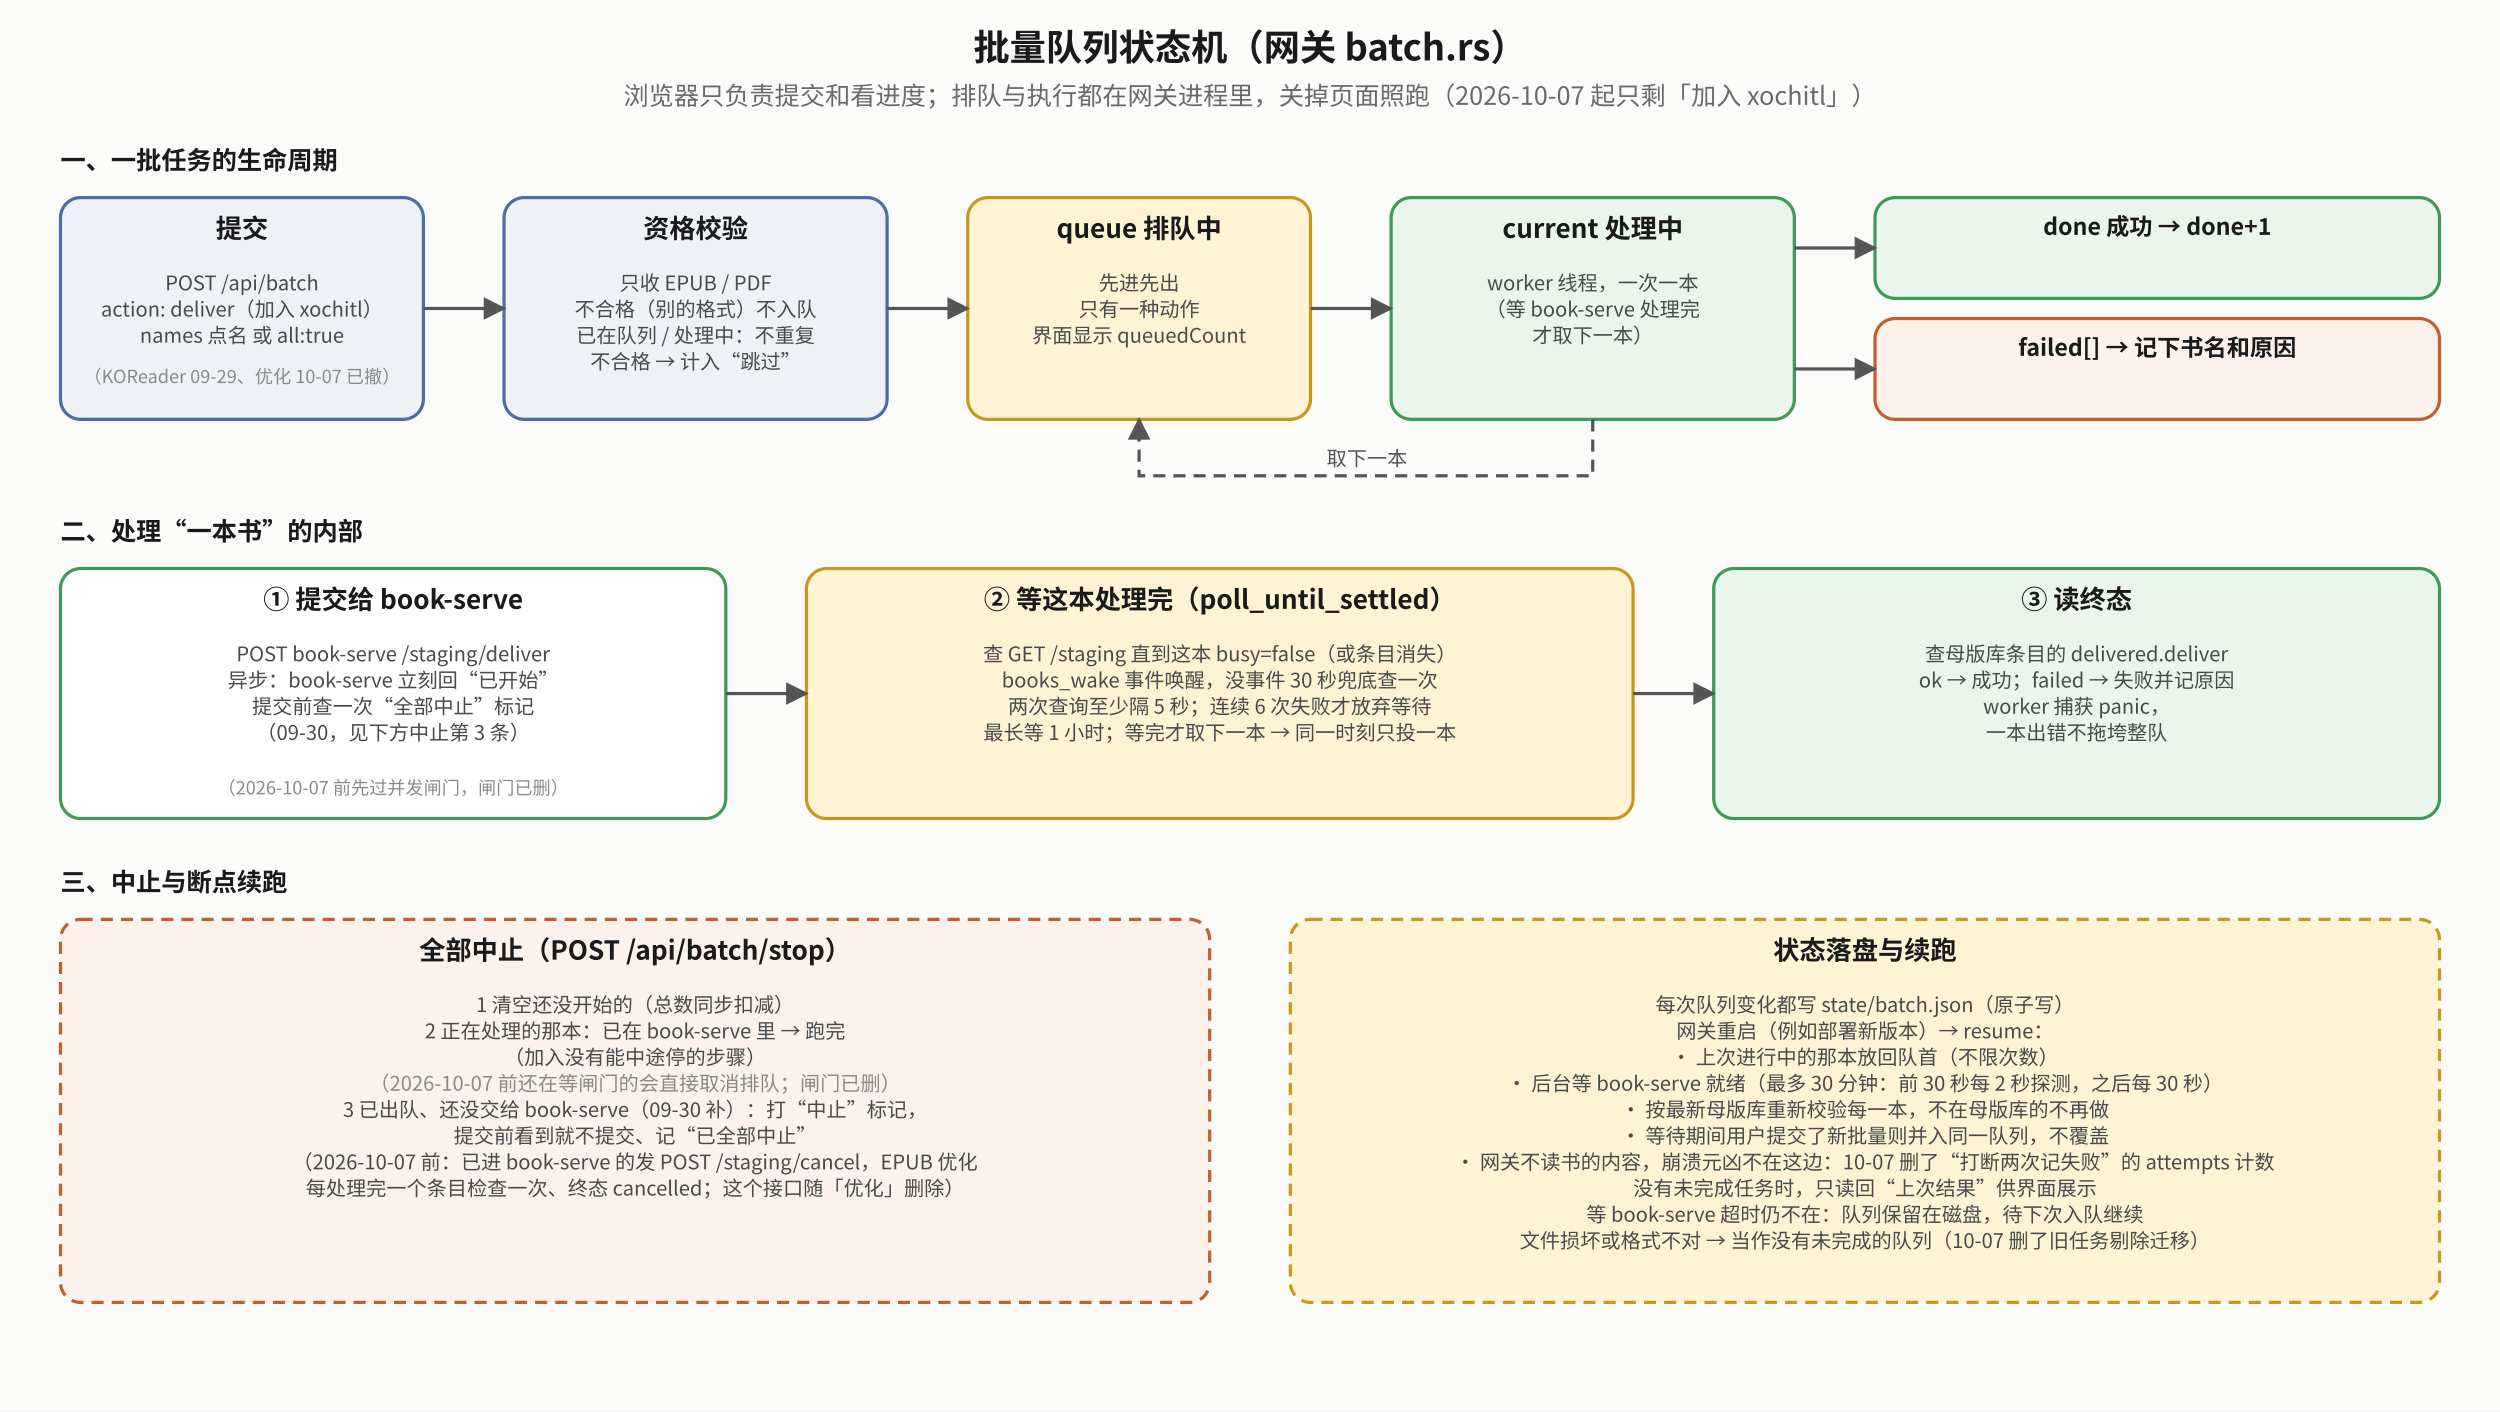
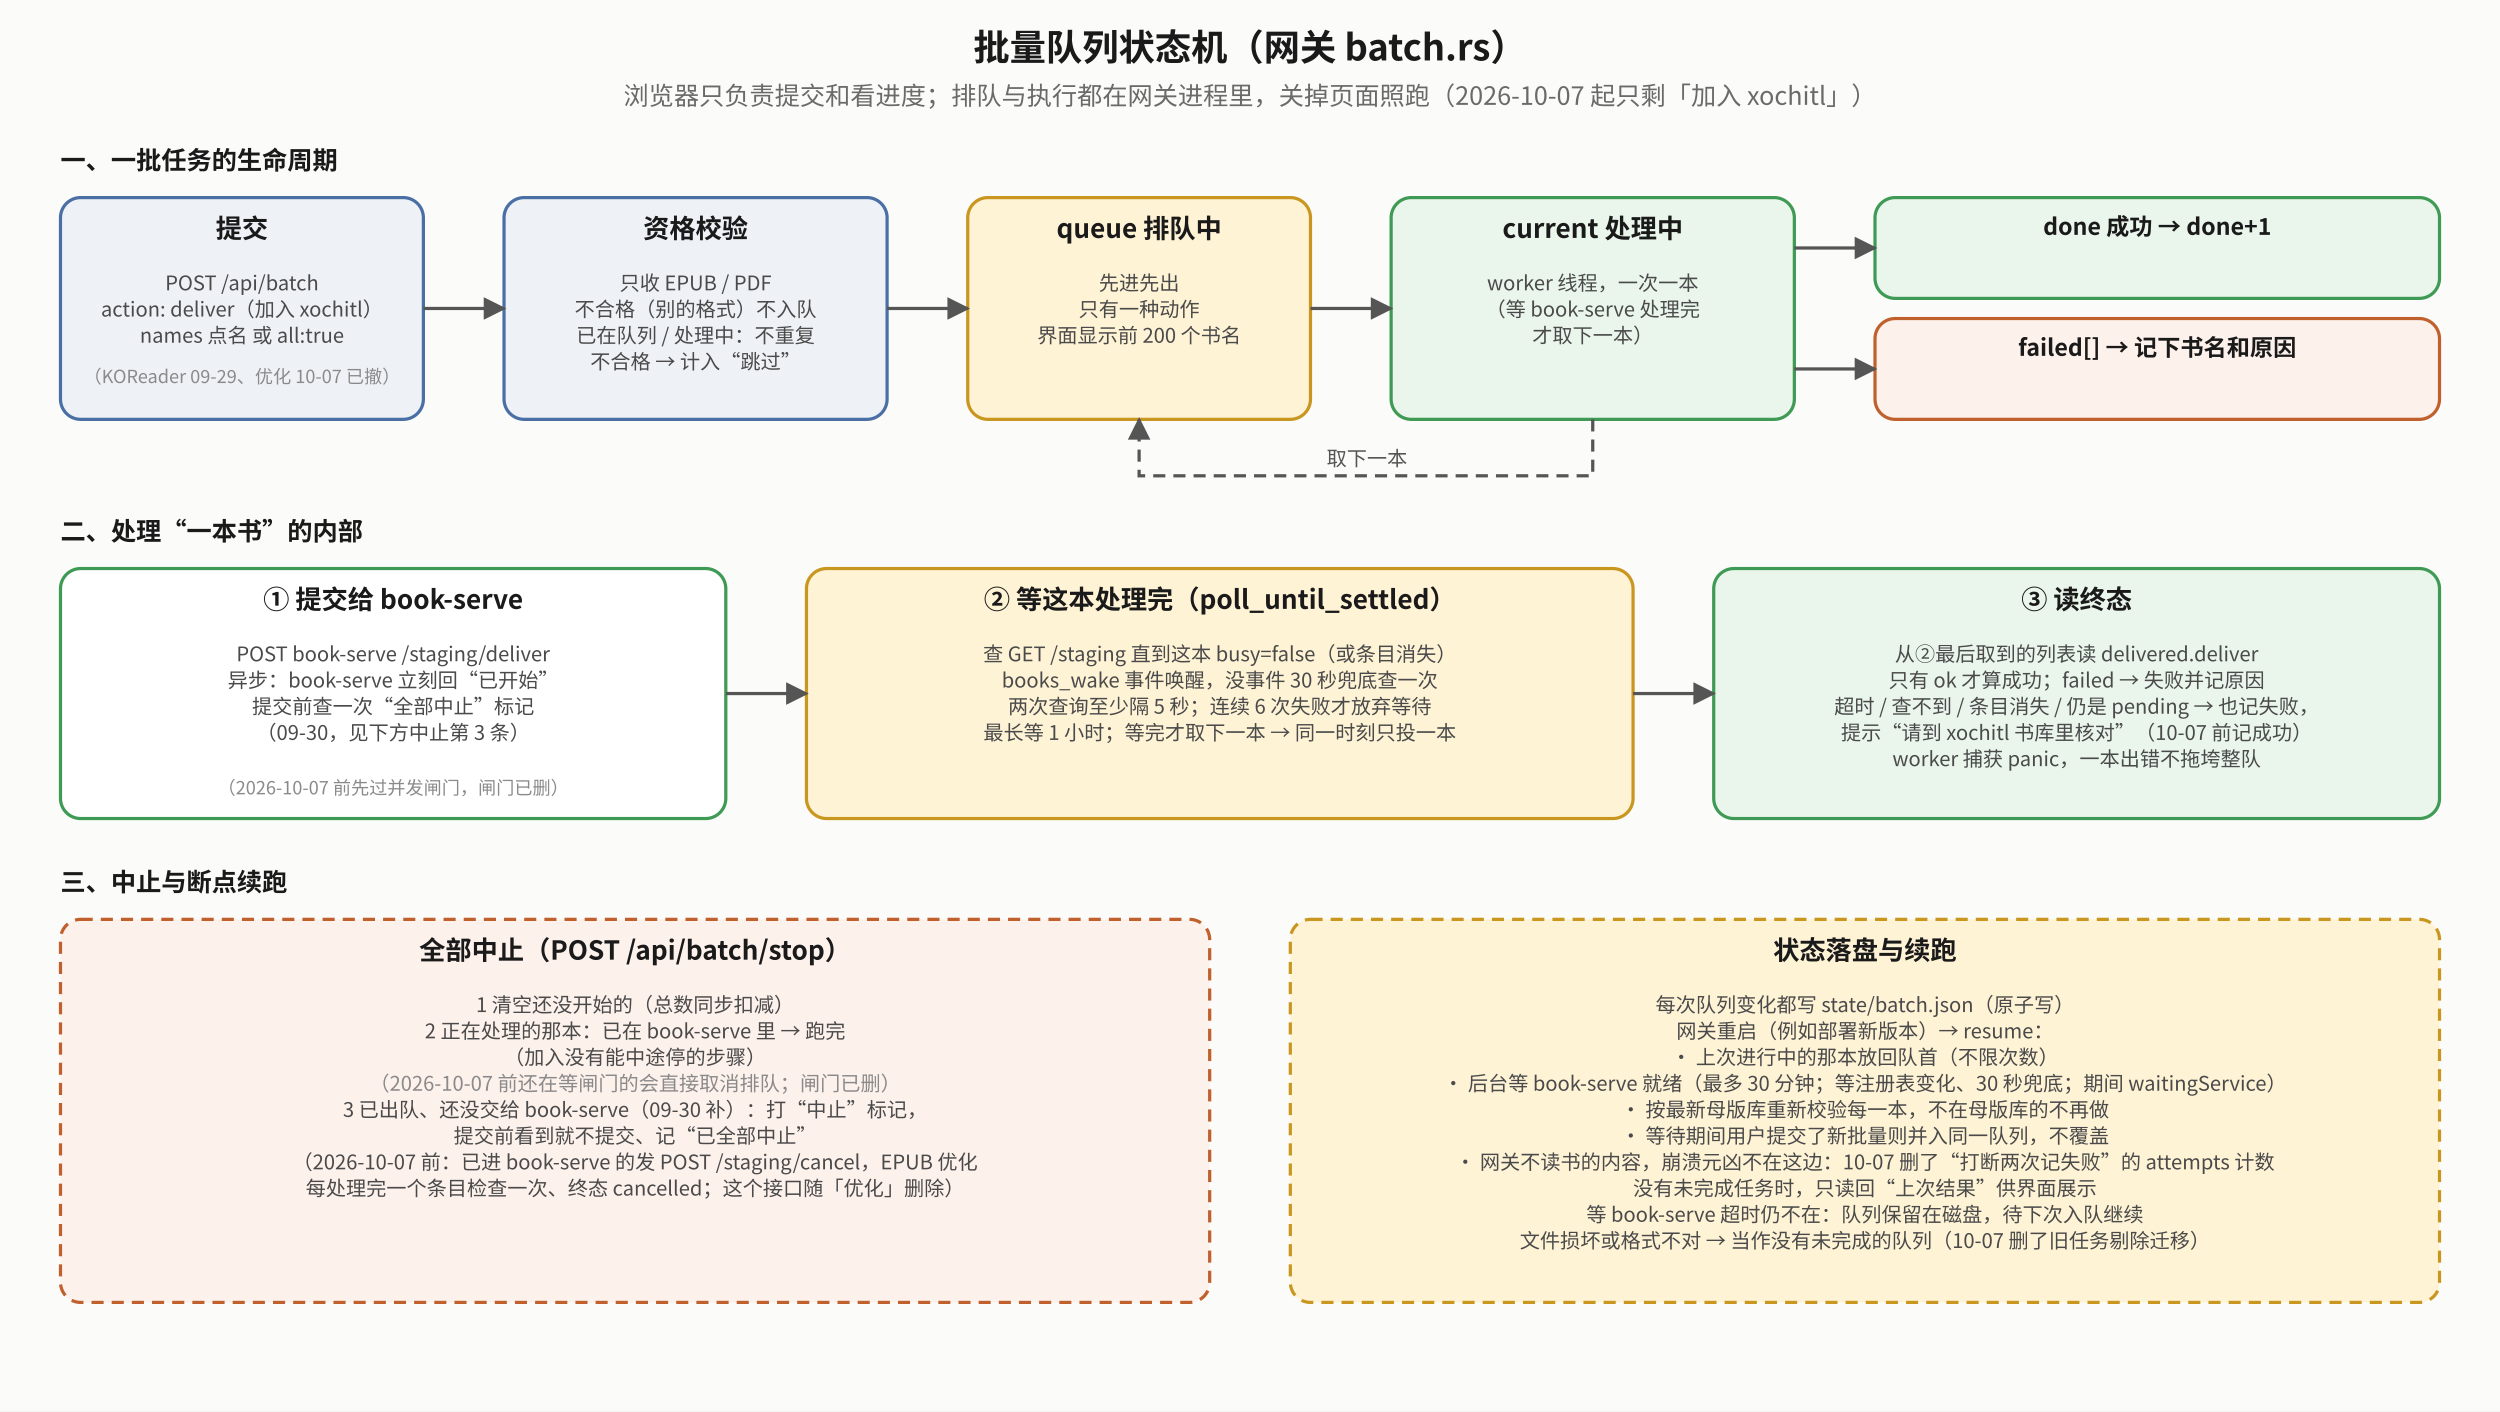
<svg xmlns="http://www.w3.org/2000/svg" viewBox="0 0 1240 700" font-family="Noto Sans CJK SC, sans-serif">
  <defs>
    <marker id="bq-a" viewBox="0 0 10 10" refX="9" refY="5" markerWidth="7" markerHeight="7" orient="auto-start-reverse">
      <path d="M0,0 L10,5 L0,10 z" fill="#555" />
    </marker>
    <marker id="bq-r" viewBox="0 0 10 10" refX="9" refY="5" markerWidth="7" markerHeight="7" orient="auto-start-reverse">
      <path d="M0,0 L10,5 L0,10 z" fill="#b0451f" />
    </marker>
    <marker id="bq-g" viewBox="0 0 10 10" refX="9" refY="5" markerWidth="7" markerHeight="7" orient="auto-start-reverse">
      <path d="M0,0 L10,5 L0,10 z" fill="#2f7d45" />
    </marker>
  </defs>
  <rect x="0" y="0" width="1240" height="700" fill="#fbfbfa" />
  <text x="620.0" y="30" text-anchor="middle" font-size="18" font-weight="bold" fill="#1a1a1a">批量队列状态机（网关 batch.rs）</text>
  <text x="620.0" y="52" text-anchor="middle" font-size="12.5" fill="#6a6a6a">浏览器只负责提交和看进度；排队与执行都在网关进程里，关掉页面照跑（2026-10-07 起只剩「加入 xochitl」）</text>
  <text x="30" y="84" text-anchor="start" font-size="12.5" font-weight="bold" fill="#1a1a1a">一、一批任务的生命周期</text>
  <rect x="30" y="98" width="180" height="110" rx="10" fill="#eef2f7" stroke="#4a6fa5" stroke-width="1.6" />
  <text x="120.0" y="118" text-anchor="middle" font-size="13" font-weight="bold" fill="#1a1a1a">提交</text>
  <text x="120.0" y="144" text-anchor="middle" font-size="10" fill="#4a4a4a">POST /api/batch</text>
  <text x="120.0" y="157" text-anchor="middle" font-size="10" fill="#4a4a4a">action: deliver（加入 xochitl）</text>
  <text x="120.0" y="170" text-anchor="middle" font-size="10" fill="#4a4a4a">names 点名 或 all:true</text>
  <text x="120.0" y="190" text-anchor="middle" font-size="9" fill="#8a8a8a">（KOReader 09-29、优化 10-07 已撤）</text>
  <rect x="250" y="98" width="190" height="110" rx="10" fill="#eef2f7" stroke="#4a6fa5" stroke-width="1.6" />
  <text x="345.0" y="118" text-anchor="middle" font-size="13" font-weight="bold" fill="#1a1a1a">资格校验</text>
  <text x="345.0" y="144" text-anchor="middle" font-size="10" fill="#4a4a4a">只收 EPUB / PDF</text>
  <text x="345.0" y="157" text-anchor="middle" font-size="10" fill="#4a4a4a">不合格（别的格式）不入队</text>
  <text x="345.0" y="170" text-anchor="middle" font-size="10" fill="#4a4a4a">已在队列 / 处理中：不重复</text>
  <text x="345.0" y="183" text-anchor="middle" font-size="10" fill="#4a4a4a">不合格 → 计入“跳过”</text>
  <rect x="480" y="98" width="170" height="110" rx="10" fill="#fff3d6" stroke="#c9971f" stroke-width="1.6" />
  <text x="565.0" y="118" text-anchor="middle" font-size="13" font-weight="bold" fill="#1a1a1a">queue 排队中</text>
  <text x="565.0" y="144" text-anchor="middle" font-size="10" fill="#4a4a4a">先进先出</text>
  <text x="565.0" y="157" text-anchor="middle" font-size="10" fill="#4a4a4a">只有一种动作</text>
-   <text x="565.0" y="170" text-anchor="middle" font-size="10" fill="#4a4a4a">界面显示 queuedCount</text>
+   <text x="565.0" y="170" text-anchor="middle" font-size="10" fill="#4a4a4a">界面显示前 200 个书名</text>
  <rect x="690" y="98" width="200" height="110" rx="10" fill="#eaf6ec" stroke="#3f9a55" stroke-width="1.6" />
  <text x="790.0" y="118" text-anchor="middle" font-size="13" font-weight="bold" fill="#1a1a1a">current 处理中</text>
  <text x="790.0" y="144" text-anchor="middle" font-size="10" fill="#4a4a4a">worker 线程，一次一本</text>
  <text x="790.0" y="157" text-anchor="middle" font-size="10" fill="#4a4a4a">（等 book-serve 处理完</text>
  <text x="790.0" y="170" text-anchor="middle" font-size="10" fill="#4a4a4a">才取下一本）</text>
  <rect x="930" y="98" width="280" height="50" rx="10" fill="#eaf6ec" stroke="#3f9a55" stroke-width="1.6" />
  <text x="1070.0" y="116.5" text-anchor="middle" font-size="11.5" font-weight="bold" fill="#1a1a1a">done 成功  →  done+1</text>
  <rect x="930" y="158" width="280" height="50" rx="10" fill="#fdf1ec" stroke="#c0602d" stroke-width="1.6" />
  <text x="1070.0" y="176.5" text-anchor="middle" font-size="11.5" font-weight="bold" fill="#1a1a1a">failed[]  →  记下书名和原因</text>
  <polyline points="210,153 250,153" fill="none" stroke="#555" stroke-width="1.6" marker-end="url(#bq-a)" />
  <polyline points="440,153 480,153" fill="none" stroke="#555" stroke-width="1.6" marker-end="url(#bq-a)" />
  <polyline points="650,153 690,153" fill="none" stroke="#555" stroke-width="1.6" marker-end="url(#bq-a)" />
  <polyline points="890,123 930,123" fill="none" stroke="#555" stroke-width="1.6" marker-end="url(#bq-a)" />
  <polyline points="890,183 930,183" fill="none" stroke="#555" stroke-width="1.6" marker-end="url(#bq-a)" />
  <polyline points="790,208 790,236 565,236 565,208" fill="none" stroke="#555" stroke-width="1.6" stroke-dasharray="6 4" marker-end="url(#bq-a)" />
  <text x="678" y="231" text-anchor="middle" font-size="10" fill="#555">取下一本</text>
  <text x="30" y="268" text-anchor="start" font-size="12.5" font-weight="bold" fill="#1a1a1a">二、处理“一本书”的内部</text>
  <rect x="30" y="282" width="330" height="124" rx="10" fill="#ffffff" stroke="#3f9a55" stroke-width="1.6" />
  <text x="195.0" y="302" text-anchor="middle" font-size="13" font-weight="bold" fill="#1a1a1a">① 提交给 book-serve</text>
  <text x="195.0" y="328" text-anchor="middle" font-size="10" fill="#4a4a4a">POST book-serve /staging/deliver</text>
  <text x="195.0" y="341" text-anchor="middle" font-size="10" fill="#4a4a4a">异步：book-serve 立刻回“已开始”</text>
  <text x="195.0" y="354" text-anchor="middle" font-size="10" fill="#4a4a4a">提交前查一次“全部中止”标记</text>
  <text x="195.0" y="367" text-anchor="middle" font-size="10" fill="#4a4a4a">（09-30，见下方中止第 3 条）</text>
  <text x="195.0" y="394" text-anchor="middle" font-size="9" fill="#8a8a8a">（2026-10-07 前先过并发闸门，闸门已删）</text>
  <rect x="400" y="282" width="410" height="124" rx="10" fill="#fff3d6" stroke="#c9971f" stroke-width="1.6" />
  <text x="605.0" y="302" text-anchor="middle" font-size="13" font-weight="bold" fill="#1a1a1a">② 等这本处理完（poll_until_settled）</text>
  <text x="605.0" y="328" text-anchor="middle" font-size="10" fill="#4a4a4a">查 GET /staging 直到这本 busy=false（或条目消失）</text>
  <text x="605.0" y="341" text-anchor="middle" font-size="10" fill="#4a4a4a">books_wake 事件唤醒，没事件 30 秒兜底查一次</text>
  <text x="605.0" y="354" text-anchor="middle" font-size="10" fill="#4a4a4a">两次查询至少隔 5 秒；连续 6 次失败才放弃等待</text>
  <text x="605.0" y="367" text-anchor="middle" font-size="10" fill="#4a4a4a">最长等 1 小时；等完才取下一本 → 同一时刻只投一本</text>
  <rect x="850" y="282" width="360" height="124" rx="10" fill="#eaf6ec" stroke="#3f9a55" stroke-width="1.6" />
  <text x="1030.0" y="302" text-anchor="middle" font-size="13" font-weight="bold" fill="#1a1a1a">③ 读终态</text>
-   <text x="1030.0" y="328" text-anchor="middle" font-size="10" fill="#4a4a4a">查母版库条目的 delivered.deliver</text>
-   <text x="1030.0" y="341" text-anchor="middle" font-size="10" fill="#4a4a4a">ok → 成功；failed → 失败并记原因</text>
-   <text x="1030.0" y="354" text-anchor="middle" font-size="10" fill="#4a4a4a">worker 捕获 panic，</text>
-   <text x="1030.0" y="367" text-anchor="middle" font-size="10" fill="#4a4a4a">一本出错不拖垮整队</text>
+   <text x="1030.0" y="328" text-anchor="middle" font-size="10" fill="#4a4a4a">从②最后取到的列表读 delivered.deliver</text>
+   <text x="1030.0" y="341" text-anchor="middle" font-size="10" fill="#4a4a4a">只有 ok 才算成功；failed → 失败并记原因</text>
+   <text x="1030.0" y="354" text-anchor="middle" font-size="10" fill="#4a4a4a">超时 / 查不到 / 条目消失 / 仍是 pending → 也记失败，</text>
+   <text x="1030.0" y="367" text-anchor="middle" font-size="10" fill="#4a4a4a">提示“请到 xochitl 书库里核对”（10-07 前记成功）</text>
+   <text x="1030.0" y="380" text-anchor="middle" font-size="10" fill="#4a4a4a">worker 捕获 panic，一本出错不拖垮整队</text>
  <polyline points="360,344 400,344" fill="none" stroke="#555" stroke-width="1.6" marker-end="url(#bq-a)" />
  <polyline points="810,344 850,344" fill="none" stroke="#555" stroke-width="1.6" marker-end="url(#bq-a)" />
  <text x="30" y="442" text-anchor="start" font-size="12.5" font-weight="bold" fill="#1a1a1a">三、中止与断点续跑</text>
  <rect x="30" y="456" width="570" height="190" rx="10" fill="#fdf1ec" stroke="#c0602d" stroke-width="1.6" stroke-dasharray="6 4" />
  <text x="315.0" y="476" text-anchor="middle" font-size="13" font-weight="bold" fill="#1a1a1a">全部中止（POST /api/batch/stop）</text>
  <text x="315.0" y="502" text-anchor="middle" font-size="10" fill="#4a4a4a">1  清空还没开始的（总数同步扣减）</text>
  <text x="315.0" y="515" text-anchor="middle" font-size="10" fill="#4a4a4a">2  正在处理的那本：已在 book-serve 里 → 跑完</text>
  <text x="315.0" y="528" text-anchor="middle" font-size="10" fill="#4a4a4a">   （加入没有能中途停的步骤）</text>
  <text x="315.0" y="541" text-anchor="middle" font-size="10" fill="#8a8a8a">   （2026-10-07 前还在等闸门的会直接取消排队；闸门已删）</text>
  <text x="315.0" y="554" text-anchor="middle" font-size="10" fill="#4a4a4a">3  已出队、还没交给 book-serve（09-30 补）：打“中止”标记，</text>
  <text x="315.0" y="567" text-anchor="middle" font-size="10" fill="#4a4a4a">   提交前看到就不提交、记“已全部中止”</text>
  <text x="315.0" y="580" text-anchor="middle" font-size="10" fill="#4a4a4a">（2026-10-07 前：已进 book-serve 的发 POST /staging/cancel，EPUB 优化</text>
  <text x="315.0" y="593" text-anchor="middle" font-size="10" fill="#4a4a4a">每处理完一个条目检查一次、终态 cancelled；这个接口随「优化」删除）</text>
  <rect x="640" y="456" width="570" height="190" rx="10" fill="#fff3d6" stroke="#c9971f" stroke-width="1.6" stroke-dasharray="6 4" />
  <text x="925.0" y="476" text-anchor="middle" font-size="13" font-weight="bold" fill="#1a1a1a">状态落盘与续跑</text>
  <text x="925.0" y="502" text-anchor="middle" font-size="10" fill="#4a4a4a">每次队列变化都写 state/batch.json（原子写）</text>
  <text x="925.0" y="515" text-anchor="middle" font-size="10" fill="#4a4a4a">网关重启（例如部署新版本）→ resume：</text>
  <text x="925.0" y="528" text-anchor="middle" font-size="10" fill="#4a4a4a">  · 上次进行中的那本放回队首（不限次数）</text>
-   <text x="925.0" y="541" text-anchor="middle" font-size="10" fill="#4a4a4a">  · 后台等 book-serve 就绪（最多 30 分钟：前 30 秒每 2 秒探测，之后每 30 秒）</text>
+   <text x="925.0" y="541" text-anchor="middle" font-size="10" fill="#4a4a4a">  · 后台等 book-serve 就绪（最多 30 分钟；等注册表变化、30 秒兜底；期间 waitingService）</text>
  <text x="925.0" y="554" text-anchor="middle" font-size="10" fill="#4a4a4a">  · 按最新母版库重新校验每一本，不在母版库的不再做</text>
  <text x="925.0" y="567" text-anchor="middle" font-size="10" fill="#4a4a4a">  · 等待期间用户提交了新批量则并入同一队列，不覆盖</text>
  <text x="925.0" y="580" text-anchor="middle" font-size="10" fill="#4a4a4a">  · 网关不读书的内容，崩溃元凶不在这边：10-07 删了“打断两次记失败”的 attempts 计数</text>
  <text x="925.0" y="593" text-anchor="middle" font-size="10" fill="#4a4a4a">没有未完成任务时，只读回“上次结果”供界面展示</text>
  <text x="925.0" y="606" text-anchor="middle" font-size="10" fill="#4a4a4a">等 book-serve 超时仍不在：队列保留在磁盘，待下次入队继续</text>
  <text x="925.0" y="619" text-anchor="middle" font-size="10" fill="#4a4a4a">文件损坏或格式不对 → 当作没有未完成的队列（10-07 删了旧任务剔除迁移）</text>
</svg>
